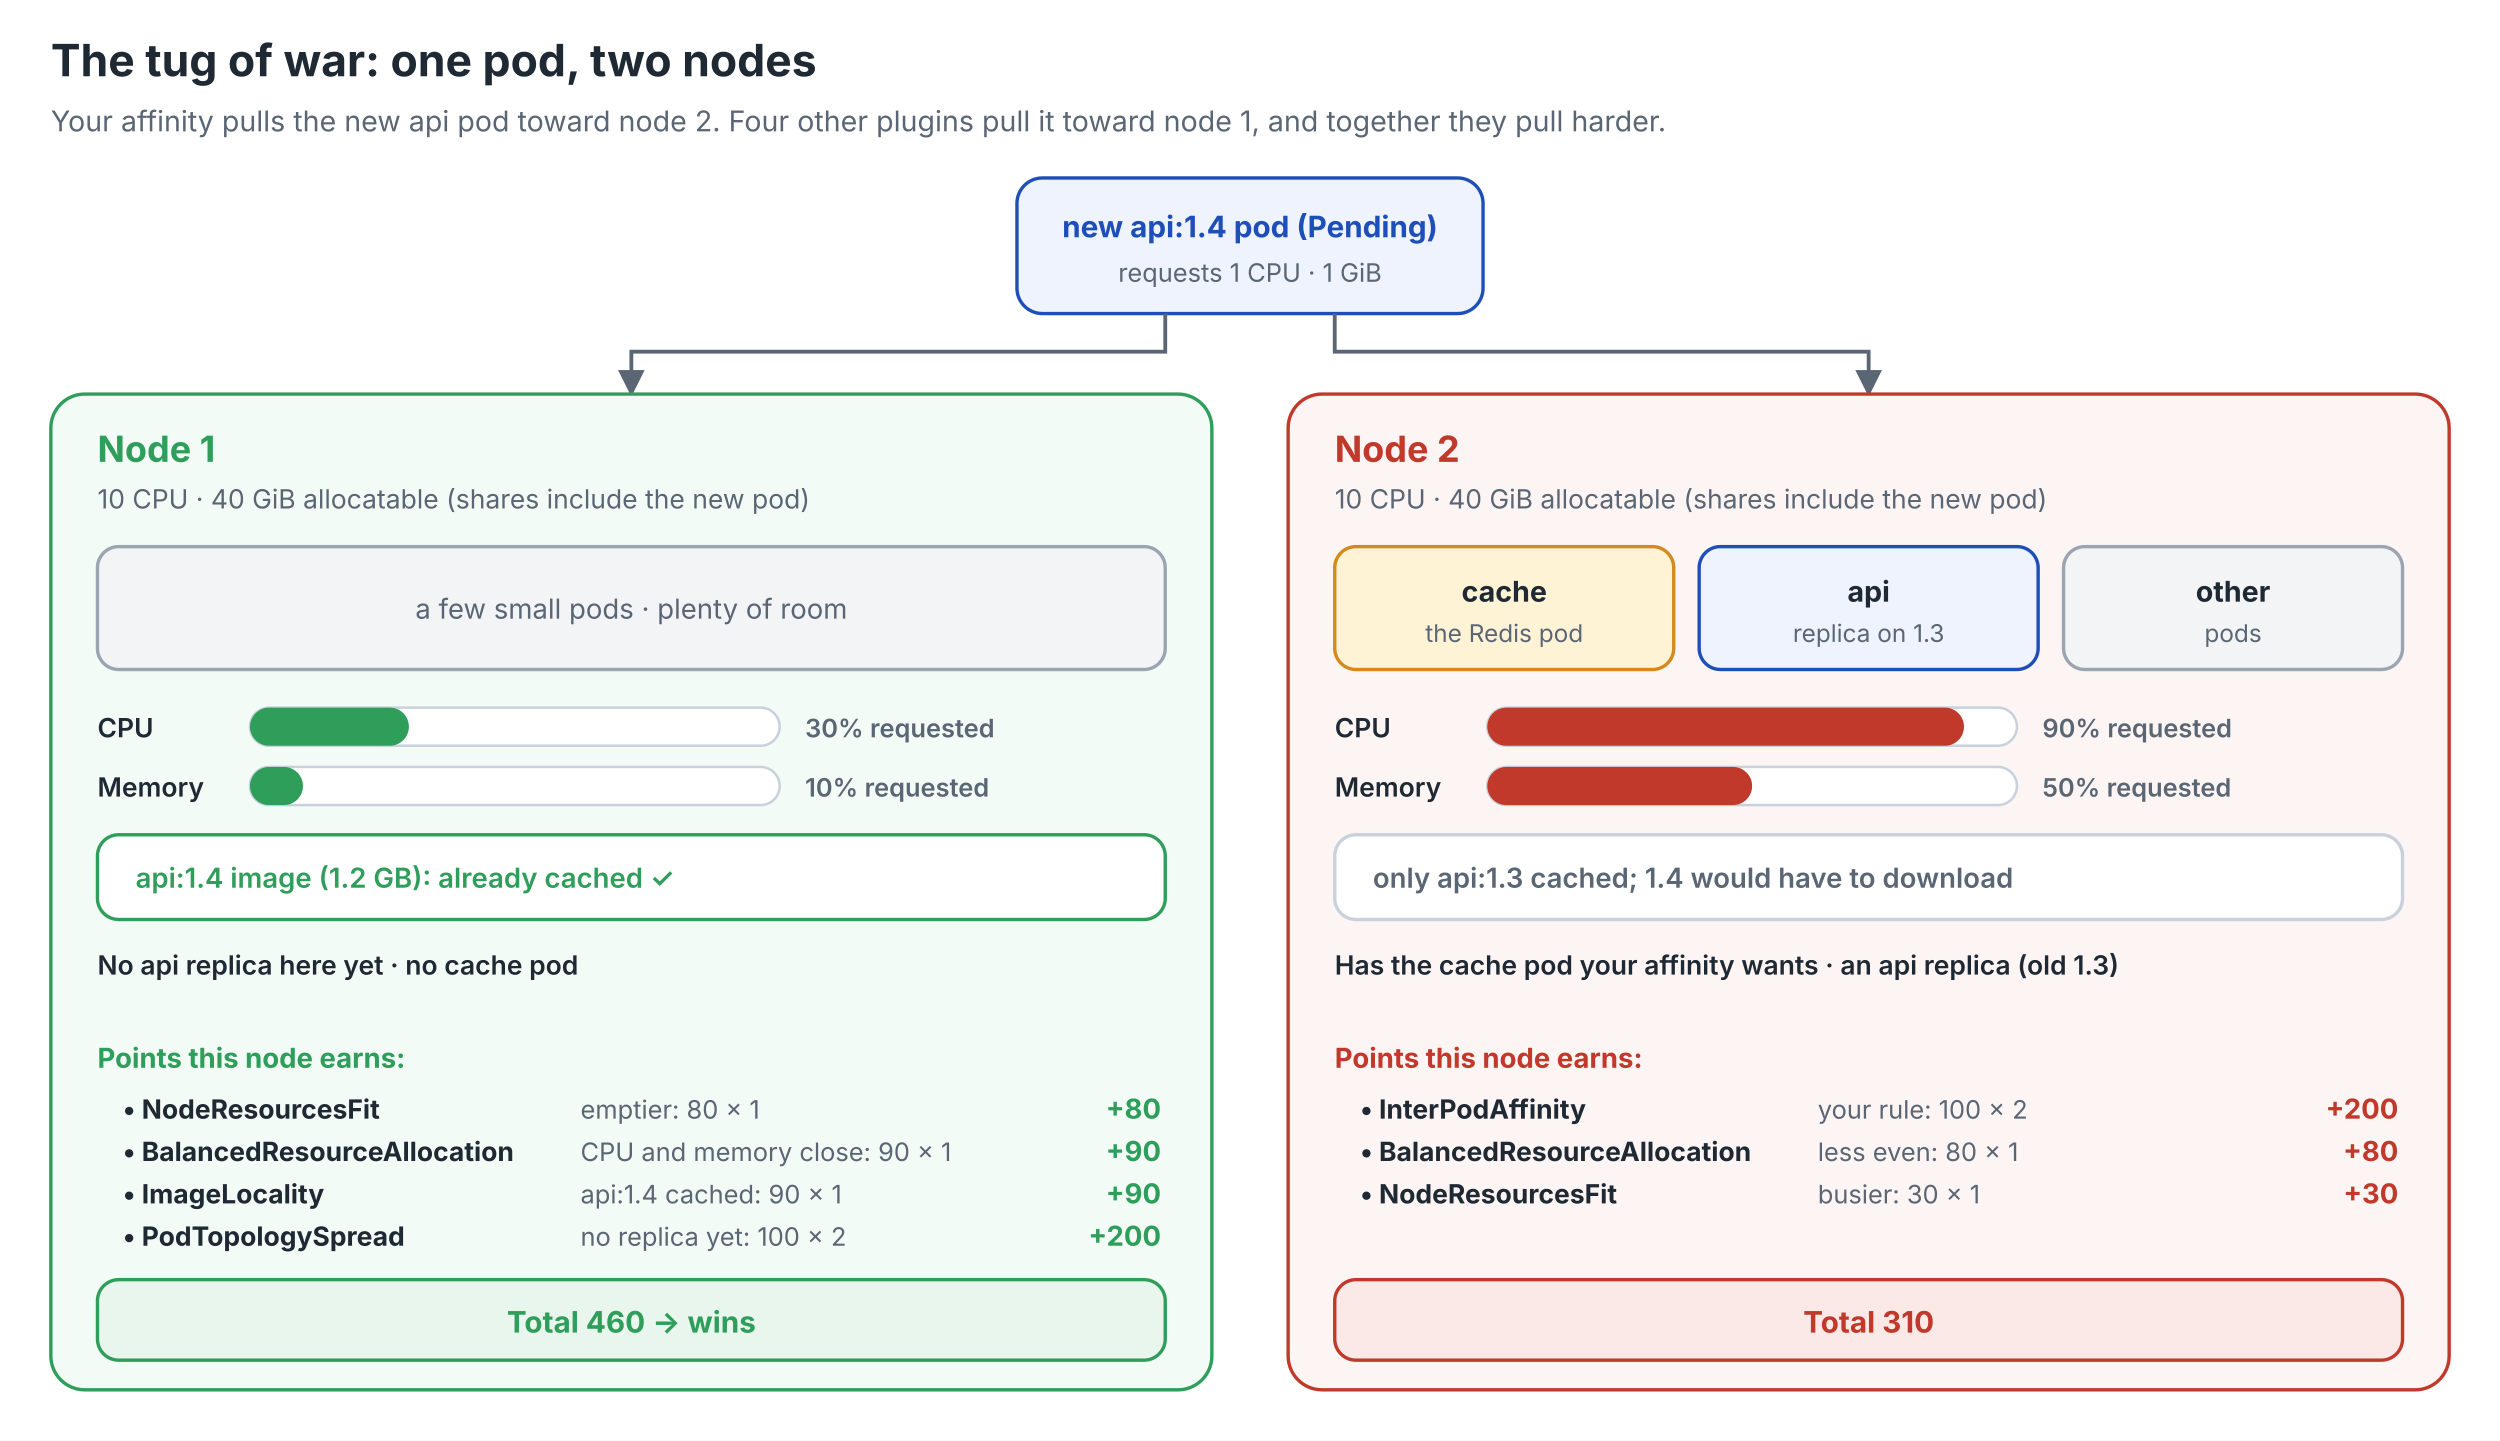
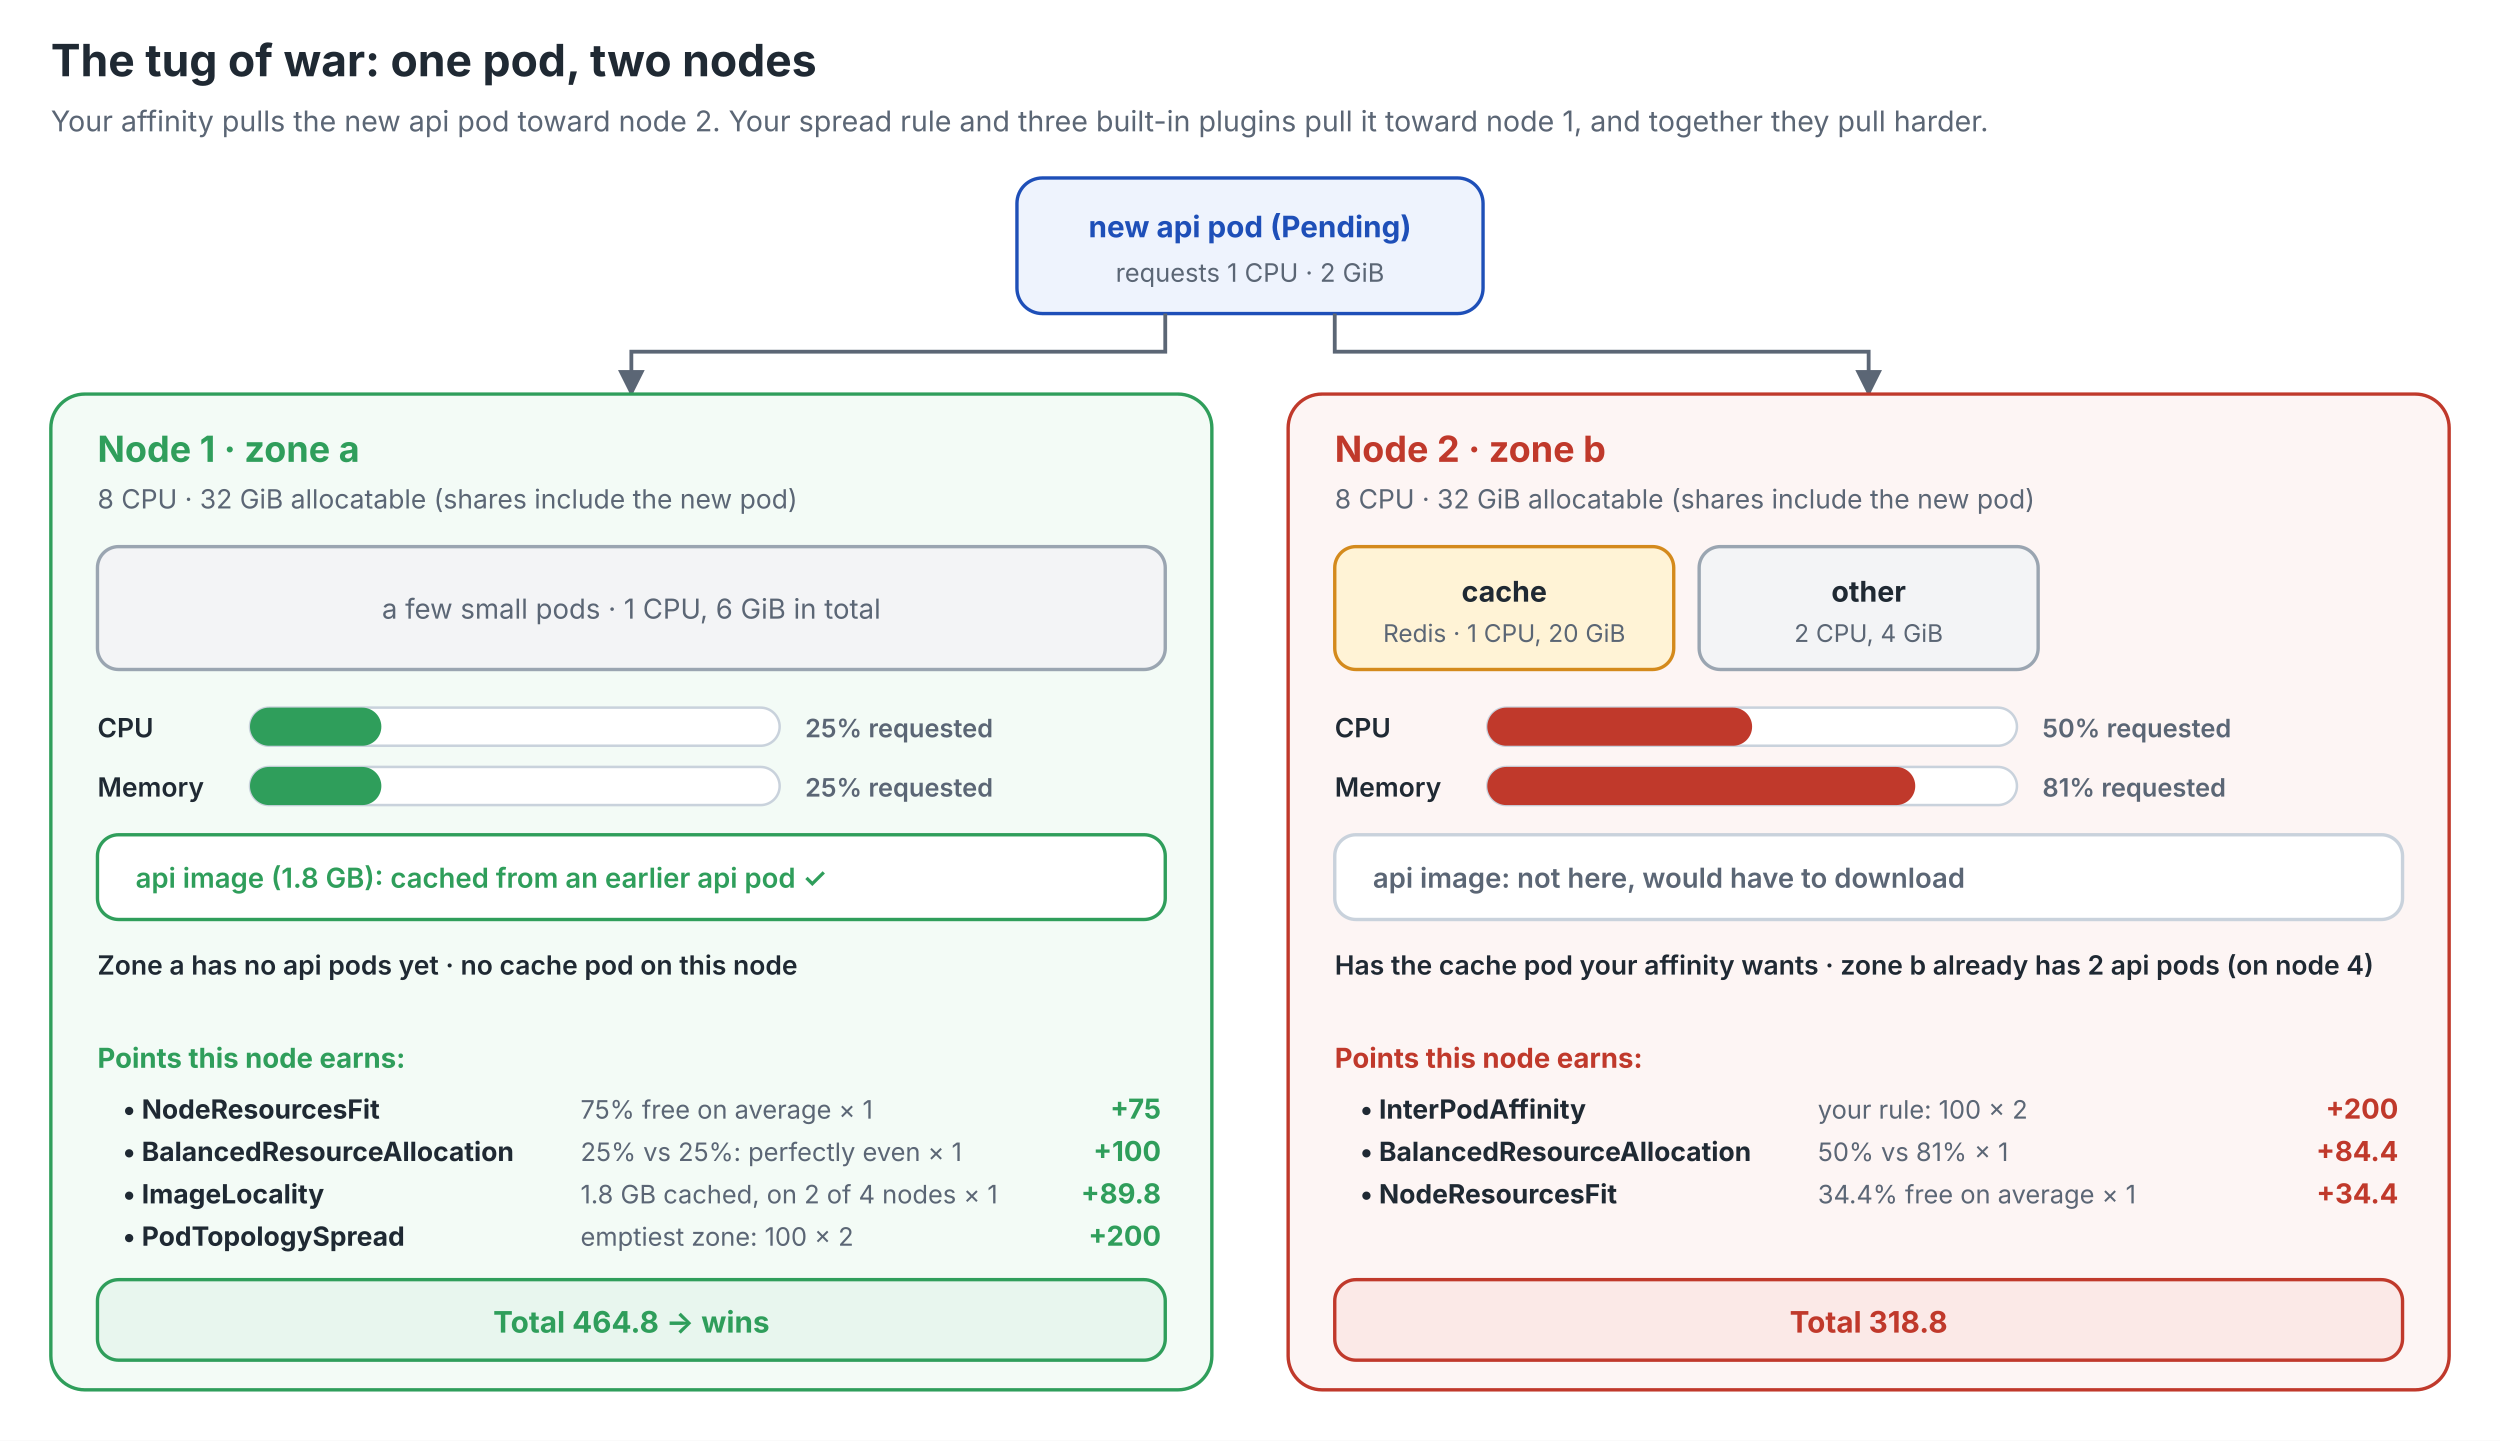
<svg xmlns="http://www.w3.org/2000/svg" viewBox="0 0 1180 680" width="1180" height="680" style="color-scheme: light">
  <rect width="100%" height="100%" fill="#ffffff" />
  <defs>
    <marker id="ar" viewBox="0 0 10 10" refX="9" refY="5" markerWidth="7" markerHeight="7" orient="auto-start-reverse">
      <path d="M0,0 L10,5 L0,10 z" fill="#5b6675" />
    </marker>
  </defs>
  <text x="24" y="36" font-family="Inter, Segoe UI, Helvetica, Arial, sans-serif" font-size="21" font-weight="700" fill="#1f2933" text-anchor="start">
    <tspan x="24" dy="0" font-weight="700" fill="#1f2933">The tug of war: one pod, two nodes</tspan>
  </text>
  <text x="24" y="62" font-family="Inter, Segoe UI, Helvetica, Arial, sans-serif" font-size="13.5" font-weight="400" fill="#5b6675" text-anchor="start">
-     <tspan x="24" dy="0" font-weight="400" fill="#5b6675">Your affinity pulls the new api pod toward node 2. Four other plugins pull it toward node 1, and together they pull harder.</tspan>
+     <tspan x="24" dy="0" font-weight="400" fill="#5b6675">Your affinity pulls the new api pod toward node 2. Your spread rule and three built-in plugins pull it toward node 1, and together they pull harder.</tspan>
  </text>
  <rect x="480.0" y="84" width="220" height="64" rx="12" fill="#eef3fd" stroke="#1e4fb8" stroke-width="1.6" />
  <text x="590.0" y="112" font-family="Inter, Segoe UI, Helvetica, Arial, sans-serif" font-size="14" font-weight="700" fill="#1e4fb8" text-anchor="middle">
-     <tspan x="590.0" dy="0" font-weight="700" fill="#1e4fb8">new api:1.4 pod (Pending)</tspan>
+     <tspan x="590.0" dy="0" font-weight="700" fill="#1e4fb8">new api pod (Pending)</tspan>
  </text>
  <text x="590.0" y="133" font-family="Inter, Segoe UI, Helvetica, Arial, sans-serif" font-size="12" font-weight="400" fill="#5b6675" text-anchor="middle">
-     <tspan x="590.0" dy="0" font-weight="400" fill="#5b6675">requests 1 CPU · 1 GiB</tspan>
+     <tspan x="590.0" dy="0" font-weight="400" fill="#5b6675">requests 1 CPU · 2 GiB</tspan>
  </text>
  <path d="M550.0,148 L550.0,166 L298.0,166 L298.0,186" stroke="#5b6675" stroke-width="1.8" fill="none" marker-end="url(#ar)" />
  <path d="M630.0,148 L630.0,166 L882.0,166 L882.0,186" stroke="#5b6675" stroke-width="1.8" fill="none" marker-end="url(#ar)" />
  <rect x="24" y="186" width="548" height="470" rx="16" fill="#f3fbf6" stroke="#2f9e5b" stroke-width="1.6" />
  <text x="46" y="218" font-family="Inter, Segoe UI, Helvetica, Arial, sans-serif" font-size="17" font-weight="700" fill="#2f9e5b" text-anchor="start">
-     <tspan x="46" dy="0" font-weight="700" fill="#2f9e5b">Node 1</tspan>
+     <tspan x="46" dy="0" font-weight="700" fill="#2f9e5b">Node 1 · zone a</tspan>
  </text>
  <text x="46" y="240" font-family="Inter, Segoe UI, Helvetica, Arial, sans-serif" font-size="12.5" font-weight="400" fill="#5b6675" text-anchor="start">
-     <tspan x="46" dy="0" font-weight="400" fill="#5b6675">10 CPU · 40 GiB allocatable (shares include the new pod)</tspan>
+     <tspan x="46" dy="0" font-weight="400" fill="#5b6675">8 CPU · 32 GiB allocatable (shares include the new pod)</tspan>
  </text>
  <rect x="46" y="258" width="504" height="58" rx="10" fill="#f3f4f6" stroke="#9aa5b1" stroke-width="1.6" />
  <text x="298.0" y="292" font-family="Inter, Segoe UI, Helvetica, Arial, sans-serif" font-size="13" font-weight="400" fill="#5b6675" text-anchor="middle">
-     <tspan x="298.0" dy="0" font-weight="400" fill="#5b6675">a few small pods · plenty of room</tspan>
+     <tspan x="298.0" dy="0" font-weight="400" fill="#5b6675">a few small pods · 1 CPU, 6 GiB in total</tspan>
  </text>
  <text x="46" y="348" font-family="Inter, Segoe UI, Helvetica, Arial, sans-serif" font-size="12.5" font-weight="600" fill="#1f2933" text-anchor="start">
    <tspan x="46" dy="0" font-weight="600" fill="#1f2933">CPU</tspan>
  </text>
  <rect x="118" y="334" width="250" height="18" rx="9" fill="#ffffff" stroke="#c9d2dc" stroke-width="1.2" />
-   <rect x="118" y="334" width="75" height="18" rx="9" fill="#2f9e5b" />
+   <rect x="118" y="334" width="62" height="18" rx="9" fill="#2f9e5b" />
  <text x="380" y="348" font-family="Inter, Segoe UI, Helvetica, Arial, sans-serif" font-size="12" font-weight="600" fill="#5b6675" text-anchor="start">
-     <tspan x="380" dy="0" font-weight="600" fill="#5b6675">30% requested</tspan>
+     <tspan x="380" dy="0" font-weight="600" fill="#5b6675">25% requested</tspan>
  </text>
  <text x="46" y="376" font-family="Inter, Segoe UI, Helvetica, Arial, sans-serif" font-size="12.5" font-weight="600" fill="#1f2933" text-anchor="start">
    <tspan x="46" dy="0" font-weight="600" fill="#1f2933">Memory</tspan>
  </text>
  <rect x="118" y="362" width="250" height="18" rx="9" fill="#ffffff" stroke="#c9d2dc" stroke-width="1.2" />
-   <rect x="118" y="362" width="25" height="18" rx="9" fill="#2f9e5b" />
+   <rect x="118" y="362" width="62" height="18" rx="9" fill="#2f9e5b" />
  <text x="380" y="376" font-family="Inter, Segoe UI, Helvetica, Arial, sans-serif" font-size="12" font-weight="600" fill="#5b6675" text-anchor="start">
-     <tspan x="380" dy="0" font-weight="600" fill="#5b6675">10% requested</tspan>
+     <tspan x="380" dy="0" font-weight="600" fill="#5b6675">25% requested</tspan>
  </text>
  <rect x="46" y="394" width="504" height="40" rx="10" fill="#ffffff" stroke="#2f9e5b" stroke-width="1.6" />
  <text x="64" y="419" font-family="Inter, Segoe UI, Helvetica, Arial, sans-serif" font-size="13" font-weight="400" fill="#1f2933" text-anchor="start">
-     <tspan x="64" dy="0" font-weight="600" fill="#2f9e5b">api:1.4 image (1.2 GB): already cached ✓</tspan>
+     <tspan x="64" dy="0" font-weight="600" fill="#2f9e5b">api image (1.8 GB): cached from an earlier api pod ✓</tspan>
  </text>
  <text x="46" y="460" font-family="Inter, Segoe UI, Helvetica, Arial, sans-serif" font-size="12.5" font-weight="600" fill="#1f2933" text-anchor="start">
-     <tspan x="46" dy="0" font-weight="600" fill="#1f2933">No api replica here yet · no cache pod</tspan>
+     <tspan x="46" dy="0" font-weight="600" fill="#1f2933">Zone a has no api pods yet · no cache pod on this node</tspan>
  </text>
  <text x="46" y="504" font-family="Inter, Segoe UI, Helvetica, Arial, sans-serif" font-size="13" font-weight="400" fill="#1f2933" text-anchor="start">
    <tspan x="46" dy="0" font-weight="700" fill="#2f9e5b">Points this node earns:</tspan>
  </text>
  <text x="58" y="528" font-family="Inter, Segoe UI, Helvetica, Arial, sans-serif" font-size="12.5" font-weight="700" fill="#1f2933" text-anchor="start">
    <tspan x="58" dy="0" font-weight="700" fill="#1f2933">• NodeResourcesFit</tspan>
  </text>
  <text x="274" y="528" font-family="Inter, Segoe UI, Helvetica, Arial, sans-serif" font-size="12" font-weight="400" fill="#5b6675" text-anchor="start">
-     <tspan x="274" dy="0" font-weight="400" fill="#5b6675">emptier: 80 × 1</tspan>
+     <tspan x="274" dy="0" font-weight="400" fill="#5b6675">75% free on average × 1</tspan>
  </text>
  <text x="548" y="528" font-family="Inter, Segoe UI, Helvetica, Arial, sans-serif" font-size="13" font-weight="700" fill="#2f9e5b" text-anchor="end">
-     <tspan x="548" dy="0" font-weight="700" fill="#2f9e5b">+80</tspan>
+     <tspan x="548" dy="0" font-weight="700" fill="#2f9e5b">+75</tspan>
  </text>
  <text x="58" y="548" font-family="Inter, Segoe UI, Helvetica, Arial, sans-serif" font-size="12.5" font-weight="700" fill="#1f2933" text-anchor="start">
    <tspan x="58" dy="0" font-weight="700" fill="#1f2933">• BalancedResourceAllocation</tspan>
  </text>
  <text x="274" y="548" font-family="Inter, Segoe UI, Helvetica, Arial, sans-serif" font-size="12" font-weight="400" fill="#5b6675" text-anchor="start">
-     <tspan x="274" dy="0" font-weight="400" fill="#5b6675">CPU and memory close: 90 × 1</tspan>
+     <tspan x="274" dy="0" font-weight="400" fill="#5b6675">25% vs 25%: perfectly even × 1</tspan>
  </text>
  <text x="548" y="548" font-family="Inter, Segoe UI, Helvetica, Arial, sans-serif" font-size="13" font-weight="700" fill="#2f9e5b" text-anchor="end">
-     <tspan x="548" dy="0" font-weight="700" fill="#2f9e5b">+90</tspan>
+     <tspan x="548" dy="0" font-weight="700" fill="#2f9e5b">+100</tspan>
  </text>
  <text x="58" y="568" font-family="Inter, Segoe UI, Helvetica, Arial, sans-serif" font-size="12.5" font-weight="700" fill="#1f2933" text-anchor="start">
    <tspan x="58" dy="0" font-weight="700" fill="#1f2933">• ImageLocality</tspan>
  </text>
  <text x="274" y="568" font-family="Inter, Segoe UI, Helvetica, Arial, sans-serif" font-size="12" font-weight="400" fill="#5b6675" text-anchor="start">
-     <tspan x="274" dy="0" font-weight="400" fill="#5b6675">api:1.4 cached: 90 × 1</tspan>
+     <tspan x="274" dy="0" font-weight="400" fill="#5b6675">1.8 GB cached, on 2 of 4 nodes × 1</tspan>
  </text>
  <text x="548" y="568" font-family="Inter, Segoe UI, Helvetica, Arial, sans-serif" font-size="13" font-weight="700" fill="#2f9e5b" text-anchor="end">
-     <tspan x="548" dy="0" font-weight="700" fill="#2f9e5b">+90</tspan>
+     <tspan x="548" dy="0" font-weight="700" fill="#2f9e5b">+89.8</tspan>
  </text>
  <text x="58" y="588" font-family="Inter, Segoe UI, Helvetica, Arial, sans-serif" font-size="12.5" font-weight="700" fill="#1f2933" text-anchor="start">
    <tspan x="58" dy="0" font-weight="700" fill="#1f2933">• PodTopologySpread</tspan>
  </text>
  <text x="274" y="588" font-family="Inter, Segoe UI, Helvetica, Arial, sans-serif" font-size="12" font-weight="400" fill="#5b6675" text-anchor="start">
-     <tspan x="274" dy="0" font-weight="400" fill="#5b6675">no replica yet: 100 × 2</tspan>
+     <tspan x="274" dy="0" font-weight="400" fill="#5b6675">emptiest zone: 100 × 2</tspan>
  </text>
  <text x="548" y="588" font-family="Inter, Segoe UI, Helvetica, Arial, sans-serif" font-size="13" font-weight="700" fill="#2f9e5b" text-anchor="end">
    <tspan x="548" dy="0" font-weight="700" fill="#2f9e5b">+200</tspan>
  </text>
  <rect x="46" y="604" width="504" height="38" rx="10" fill="#e8f6ee" stroke="#2f9e5b" stroke-width="1.6" />
  <text x="298.0" y="629" font-family="Inter, Segoe UI, Helvetica, Arial, sans-serif" font-size="14" font-weight="700" fill="#2f9e5b" text-anchor="middle">
-     <tspan x="298.0" dy="0" font-weight="700" fill="#2f9e5b">Total 460  → wins</tspan>
+     <tspan x="298.0" dy="0" font-weight="700" fill="#2f9e5b">Total 464.8  → wins</tspan>
  </text>
  <rect x="608" y="186" width="548" height="470" rx="16" fill="#fdf5f4" stroke="#c0392b" stroke-width="1.6" />
  <text x="630" y="218" font-family="Inter, Segoe UI, Helvetica, Arial, sans-serif" font-size="17" font-weight="700" fill="#c0392b" text-anchor="start">
-     <tspan x="630" dy="0" font-weight="700" fill="#c0392b">Node 2</tspan>
+     <tspan x="630" dy="0" font-weight="700" fill="#c0392b">Node 2 · zone b</tspan>
  </text>
  <text x="630" y="240" font-family="Inter, Segoe UI, Helvetica, Arial, sans-serif" font-size="12.5" font-weight="400" fill="#5b6675" text-anchor="start">
-     <tspan x="630" dy="0" font-weight="400" fill="#5b6675">10 CPU · 40 GiB allocatable (shares include the new pod)</tspan>
+     <tspan x="630" dy="0" font-weight="400" fill="#5b6675">8 CPU · 32 GiB allocatable (shares include the new pod)</tspan>
  </text>
  <rect x="630" y="258" width="160" height="58" rx="10" fill="#fff3d6" stroke="#d48a1c" stroke-width="1.6" />
  <text x="710" y="284" font-family="Inter, Segoe UI, Helvetica, Arial, sans-serif" font-size="13.5" font-weight="700" fill="#1f2933" text-anchor="middle">
    <tspan x="710" dy="0" font-weight="700" fill="#1f2933">cache</tspan>
  </text>
  <text x="710" y="303" font-family="Inter, Segoe UI, Helvetica, Arial, sans-serif" font-size="11.5" font-weight="400" fill="#5b6675" text-anchor="middle">
-     <tspan x="710" dy="0" font-weight="400" fill="#5b6675">the Redis pod</tspan>
+     <tspan x="710" dy="0" font-weight="400" fill="#5b6675">Redis · 1 CPU, 20 GiB</tspan>
  </text>
-   <rect x="802" y="258" width="160" height="58" rx="10" fill="#eef3fd" stroke="#1e4fb8" stroke-width="1.6" />
+   <rect x="802" y="258" width="160" height="58" rx="10" fill="#f3f4f6" stroke="#9aa5b1" stroke-width="1.6" />
  <text x="882" y="284" font-family="Inter, Segoe UI, Helvetica, Arial, sans-serif" font-size="13.5" font-weight="700" fill="#1f2933" text-anchor="middle">
-     <tspan x="882" dy="0" font-weight="700" fill="#1f2933">api</tspan>
+     <tspan x="882" dy="0" font-weight="700" fill="#1f2933">other</tspan>
  </text>
  <text x="882" y="303" font-family="Inter, Segoe UI, Helvetica, Arial, sans-serif" font-size="11.5" font-weight="400" fill="#5b6675" text-anchor="middle">
-     <tspan x="882" dy="0" font-weight="400" fill="#5b6675">replica on 1.3</tspan>
-   </text>
-   <rect x="974" y="258" width="160" height="58" rx="10" fill="#f3f4f6" stroke="#9aa5b1" stroke-width="1.6" />
-   <text x="1054" y="284" font-family="Inter, Segoe UI, Helvetica, Arial, sans-serif" font-size="13.5" font-weight="700" fill="#1f2933" text-anchor="middle">
-     <tspan x="1054" dy="0" font-weight="700" fill="#1f2933">other</tspan>
-   </text>
-   <text x="1054" y="303" font-family="Inter, Segoe UI, Helvetica, Arial, sans-serif" font-size="11.5" font-weight="400" fill="#5b6675" text-anchor="middle">
-     <tspan x="1054" dy="0" font-weight="400" fill="#5b6675">pods</tspan>
+     <tspan x="882" dy="0" font-weight="400" fill="#5b6675">2 CPU, 4 GiB</tspan>
  </text>
  <text x="630" y="348" font-family="Inter, Segoe UI, Helvetica, Arial, sans-serif" font-size="12.5" font-weight="600" fill="#1f2933" text-anchor="start">
    <tspan x="630" dy="0" font-weight="600" fill="#1f2933">CPU</tspan>
  </text>
  <rect x="702" y="334" width="250" height="18" rx="9" fill="#ffffff" stroke="#c9d2dc" stroke-width="1.2" />
-   <rect x="702" y="334" width="225" height="18" rx="9" fill="#c0392b" />
+   <rect x="702" y="334" width="125" height="18" rx="9" fill="#c0392b" />
  <text x="964" y="348" font-family="Inter, Segoe UI, Helvetica, Arial, sans-serif" font-size="12" font-weight="600" fill="#5b6675" text-anchor="start">
-     <tspan x="964" dy="0" font-weight="600" fill="#5b6675">90% requested</tspan>
+     <tspan x="964" dy="0" font-weight="600" fill="#5b6675">50% requested</tspan>
  </text>
  <text x="630" y="376" font-family="Inter, Segoe UI, Helvetica, Arial, sans-serif" font-size="12.5" font-weight="600" fill="#1f2933" text-anchor="start">
    <tspan x="630" dy="0" font-weight="600" fill="#1f2933">Memory</tspan>
  </text>
  <rect x="702" y="362" width="250" height="18" rx="9" fill="#ffffff" stroke="#c9d2dc" stroke-width="1.2" />
-   <rect x="702" y="362" width="125" height="18" rx="9" fill="#c0392b" />
+   <rect x="702" y="362" width="202" height="18" rx="9" fill="#c0392b" />
  <text x="964" y="376" font-family="Inter, Segoe UI, Helvetica, Arial, sans-serif" font-size="12" font-weight="600" fill="#5b6675" text-anchor="start">
-     <tspan x="964" dy="0" font-weight="600" fill="#5b6675">50% requested</tspan>
+     <tspan x="964" dy="0" font-weight="600" fill="#5b6675">81% requested</tspan>
  </text>
  <rect x="630" y="394" width="504" height="40" rx="10" fill="#ffffff" stroke="#c9d2dc" stroke-width="1.6" />
  <text x="648" y="419" font-family="Inter, Segoe UI, Helvetica, Arial, sans-serif" font-size="13" font-weight="400" fill="#1f2933" text-anchor="start">
-     <tspan x="648" dy="0" font-weight="600" fill="#5b6675">only api:1.3 cached; 1.4 would have to download</tspan>
+     <tspan x="648" dy="0" font-weight="600" fill="#5b6675">api image: not here, would have to download</tspan>
  </text>
  <text x="630" y="460" font-family="Inter, Segoe UI, Helvetica, Arial, sans-serif" font-size="12.5" font-weight="600" fill="#1f2933" text-anchor="start">
-     <tspan x="630" dy="0" font-weight="600" fill="#1f2933">Has the cache pod your affinity wants · an api replica (old 1.3)</tspan>
+     <tspan x="630" dy="0" font-weight="600" fill="#1f2933">Has the cache pod your affinity wants · zone b already has 2 api pods (on node 4)</tspan>
  </text>
  <text x="630" y="504" font-family="Inter, Segoe UI, Helvetica, Arial, sans-serif" font-size="13" font-weight="400" fill="#1f2933" text-anchor="start">
    <tspan x="630" dy="0" font-weight="700" fill="#c0392b">Points this node earns:</tspan>
  </text>
  <text x="642" y="528" font-family="Inter, Segoe UI, Helvetica, Arial, sans-serif" font-size="12.5" font-weight="700" fill="#1f2933" text-anchor="start">
    <tspan x="642" dy="0" font-weight="700" fill="#1f2933">• InterPodAffinity</tspan>
  </text>
  <text x="858" y="528" font-family="Inter, Segoe UI, Helvetica, Arial, sans-serif" font-size="12" font-weight="400" fill="#5b6675" text-anchor="start">
    <tspan x="858" dy="0" font-weight="400" fill="#5b6675">your rule: 100 × 2</tspan>
  </text>
  <text x="1132" y="528" font-family="Inter, Segoe UI, Helvetica, Arial, sans-serif" font-size="13" font-weight="700" fill="#c0392b" text-anchor="end">
    <tspan x="1132" dy="0" font-weight="700" fill="#c0392b">+200</tspan>
  </text>
  <text x="642" y="548" font-family="Inter, Segoe UI, Helvetica, Arial, sans-serif" font-size="12.5" font-weight="700" fill="#1f2933" text-anchor="start">
    <tspan x="642" dy="0" font-weight="700" fill="#1f2933">• BalancedResourceAllocation</tspan>
  </text>
  <text x="858" y="548" font-family="Inter, Segoe UI, Helvetica, Arial, sans-serif" font-size="12" font-weight="400" fill="#5b6675" text-anchor="start">
-     <tspan x="858" dy="0" font-weight="400" fill="#5b6675">less even: 80 × 1</tspan>
+     <tspan x="858" dy="0" font-weight="400" fill="#5b6675">50% vs 81% × 1</tspan>
  </text>
  <text x="1132" y="548" font-family="Inter, Segoe UI, Helvetica, Arial, sans-serif" font-size="13" font-weight="700" fill="#c0392b" text-anchor="end">
-     <tspan x="1132" dy="0" font-weight="700" fill="#c0392b">+80</tspan>
+     <tspan x="1132" dy="0" font-weight="700" fill="#c0392b">+84.4</tspan>
  </text>
  <text x="642" y="568" font-family="Inter, Segoe UI, Helvetica, Arial, sans-serif" font-size="12.5" font-weight="700" fill="#1f2933" text-anchor="start">
    <tspan x="642" dy="0" font-weight="700" fill="#1f2933">• NodeResourcesFit</tspan>
  </text>
  <text x="858" y="568" font-family="Inter, Segoe UI, Helvetica, Arial, sans-serif" font-size="12" font-weight="400" fill="#5b6675" text-anchor="start">
-     <tspan x="858" dy="0" font-weight="400" fill="#5b6675">busier: 30 × 1</tspan>
+     <tspan x="858" dy="0" font-weight="400" fill="#5b6675">34.4% free on average × 1</tspan>
  </text>
  <text x="1132" y="568" font-family="Inter, Segoe UI, Helvetica, Arial, sans-serif" font-size="13" font-weight="700" fill="#c0392b" text-anchor="end">
-     <tspan x="1132" dy="0" font-weight="700" fill="#c0392b">+30</tspan>
+     <tspan x="1132" dy="0" font-weight="700" fill="#c0392b">+34.4</tspan>
  </text>
  <rect x="630" y="604" width="504" height="38" rx="10" fill="#fbe9e7" stroke="#c0392b" stroke-width="1.6" />
  <text x="882.0" y="629" font-family="Inter, Segoe UI, Helvetica, Arial, sans-serif" font-size="14" font-weight="700" fill="#c0392b" text-anchor="middle">
-     <tspan x="882.0" dy="0" font-weight="700" fill="#c0392b">Total 310</tspan>
+     <tspan x="882.0" dy="0" font-weight="700" fill="#c0392b">Total 318.8</tspan>
  </text>
</svg>
